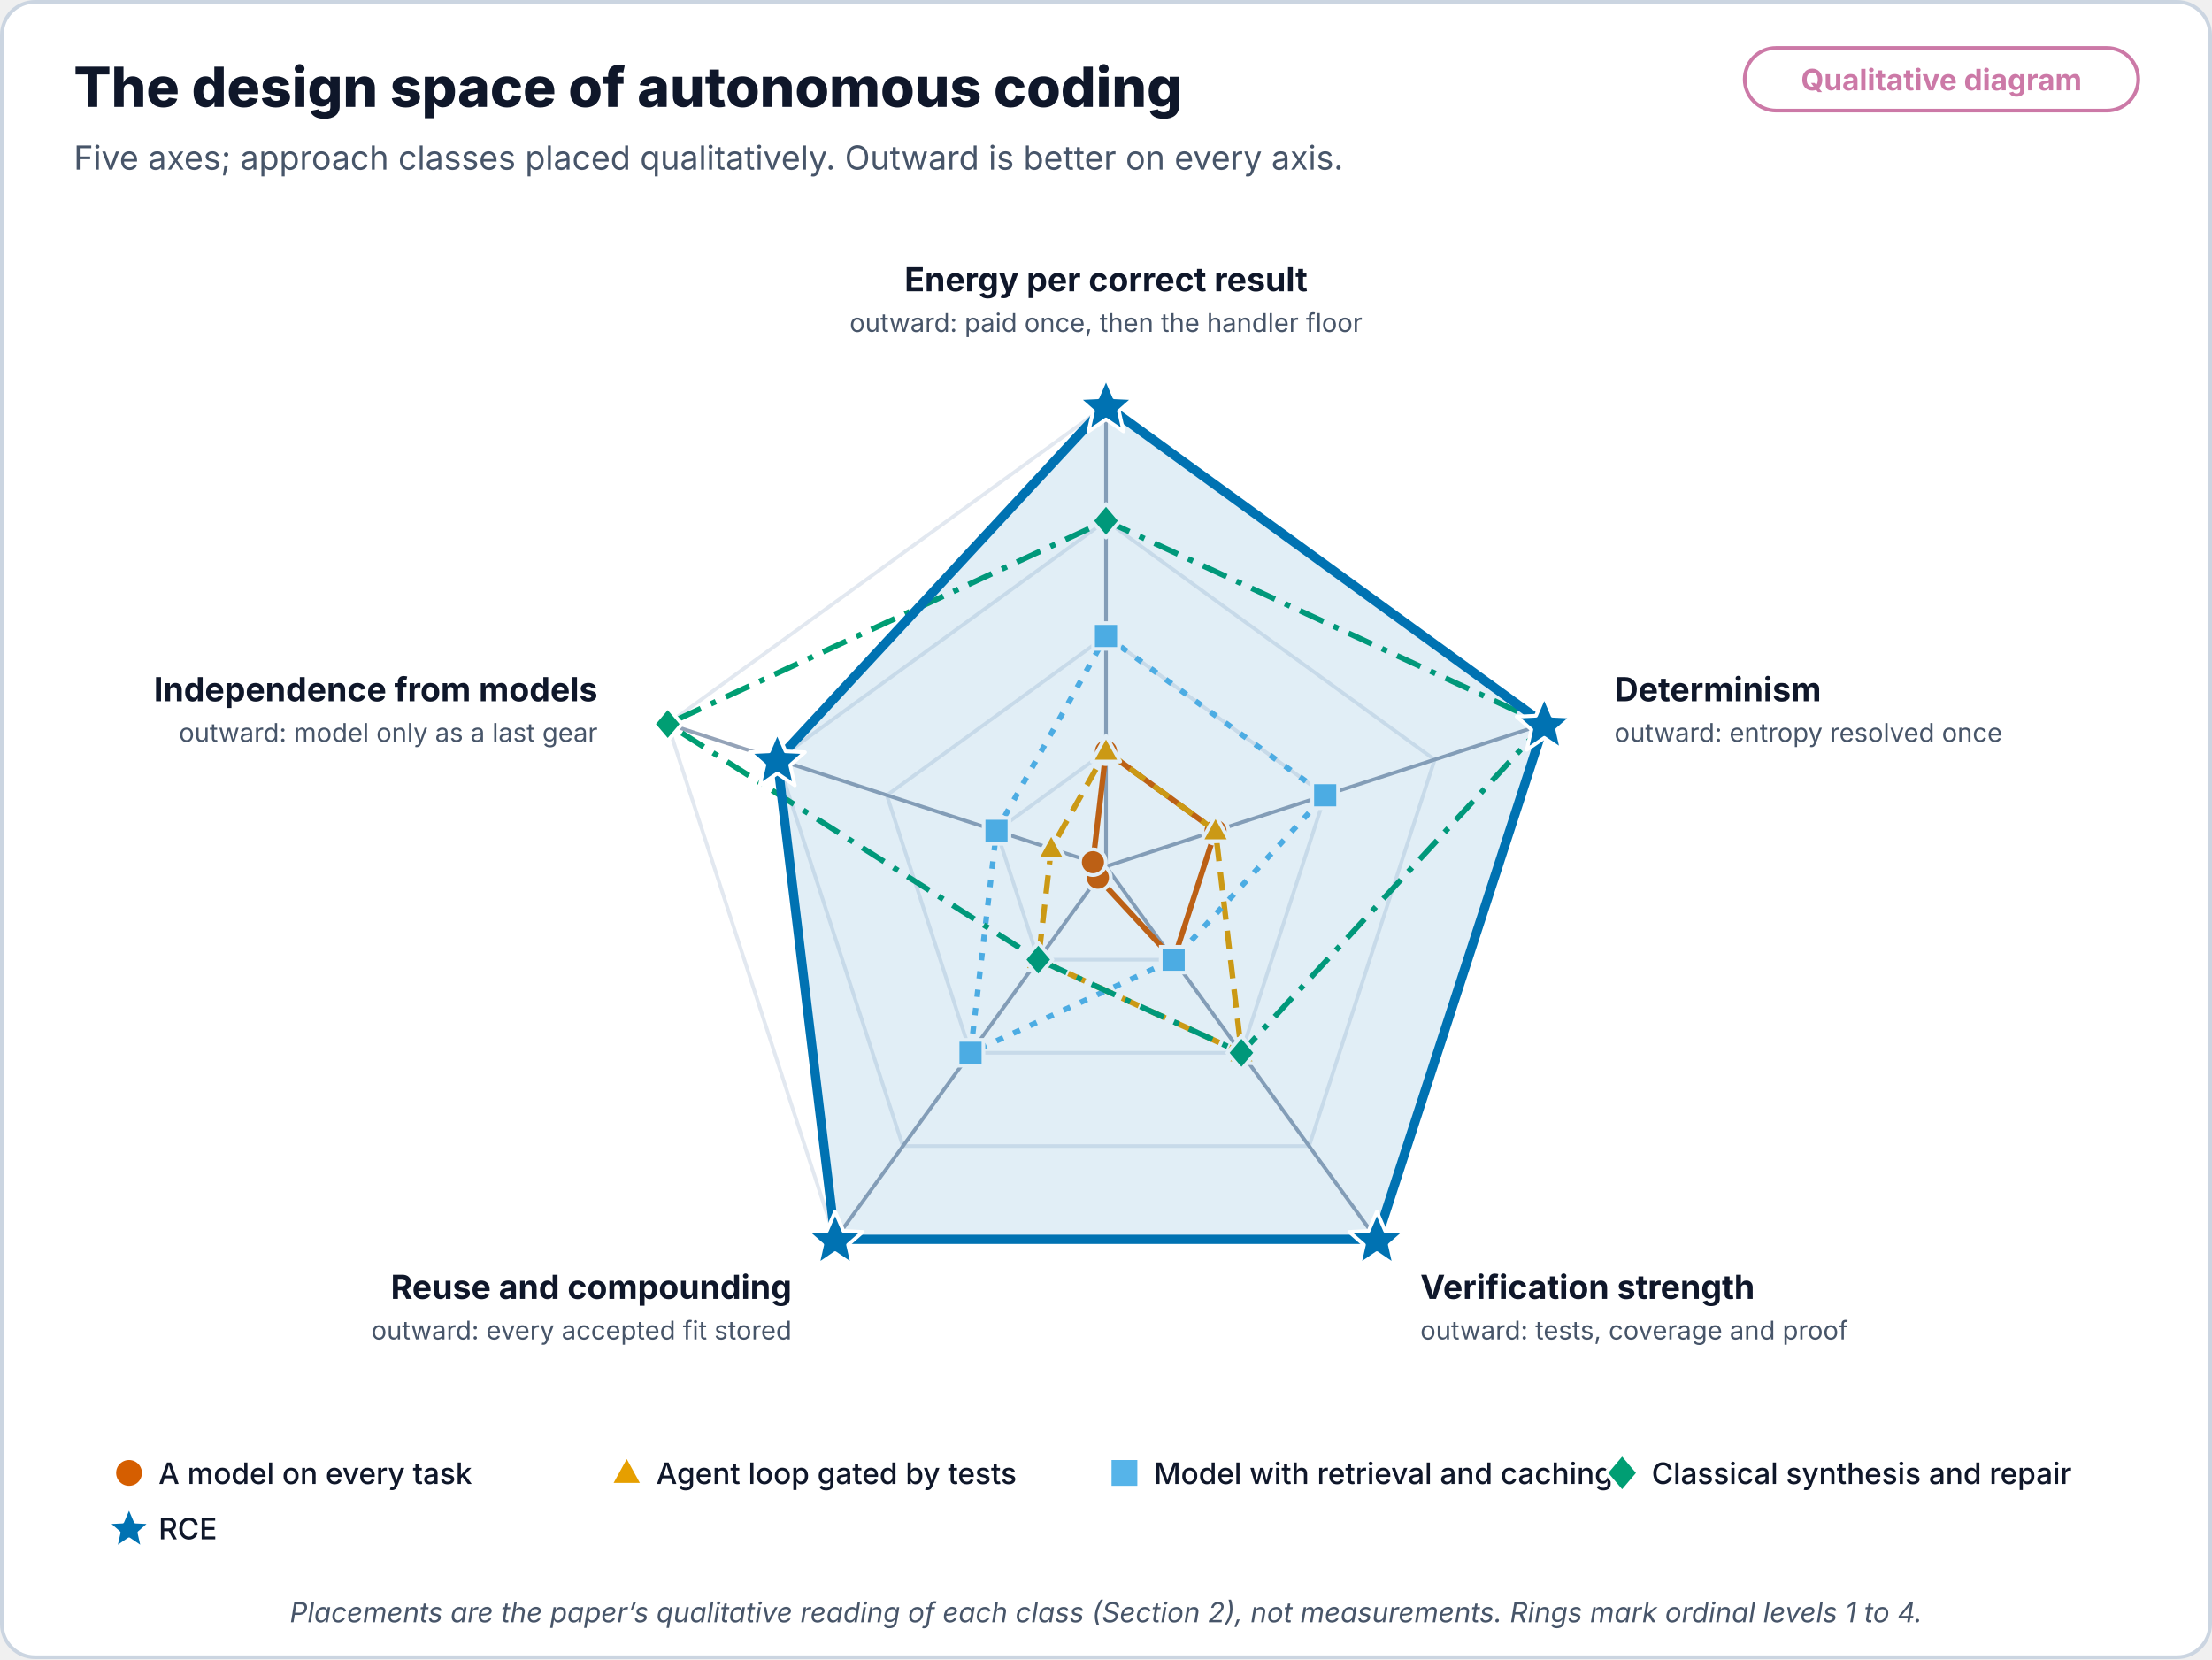
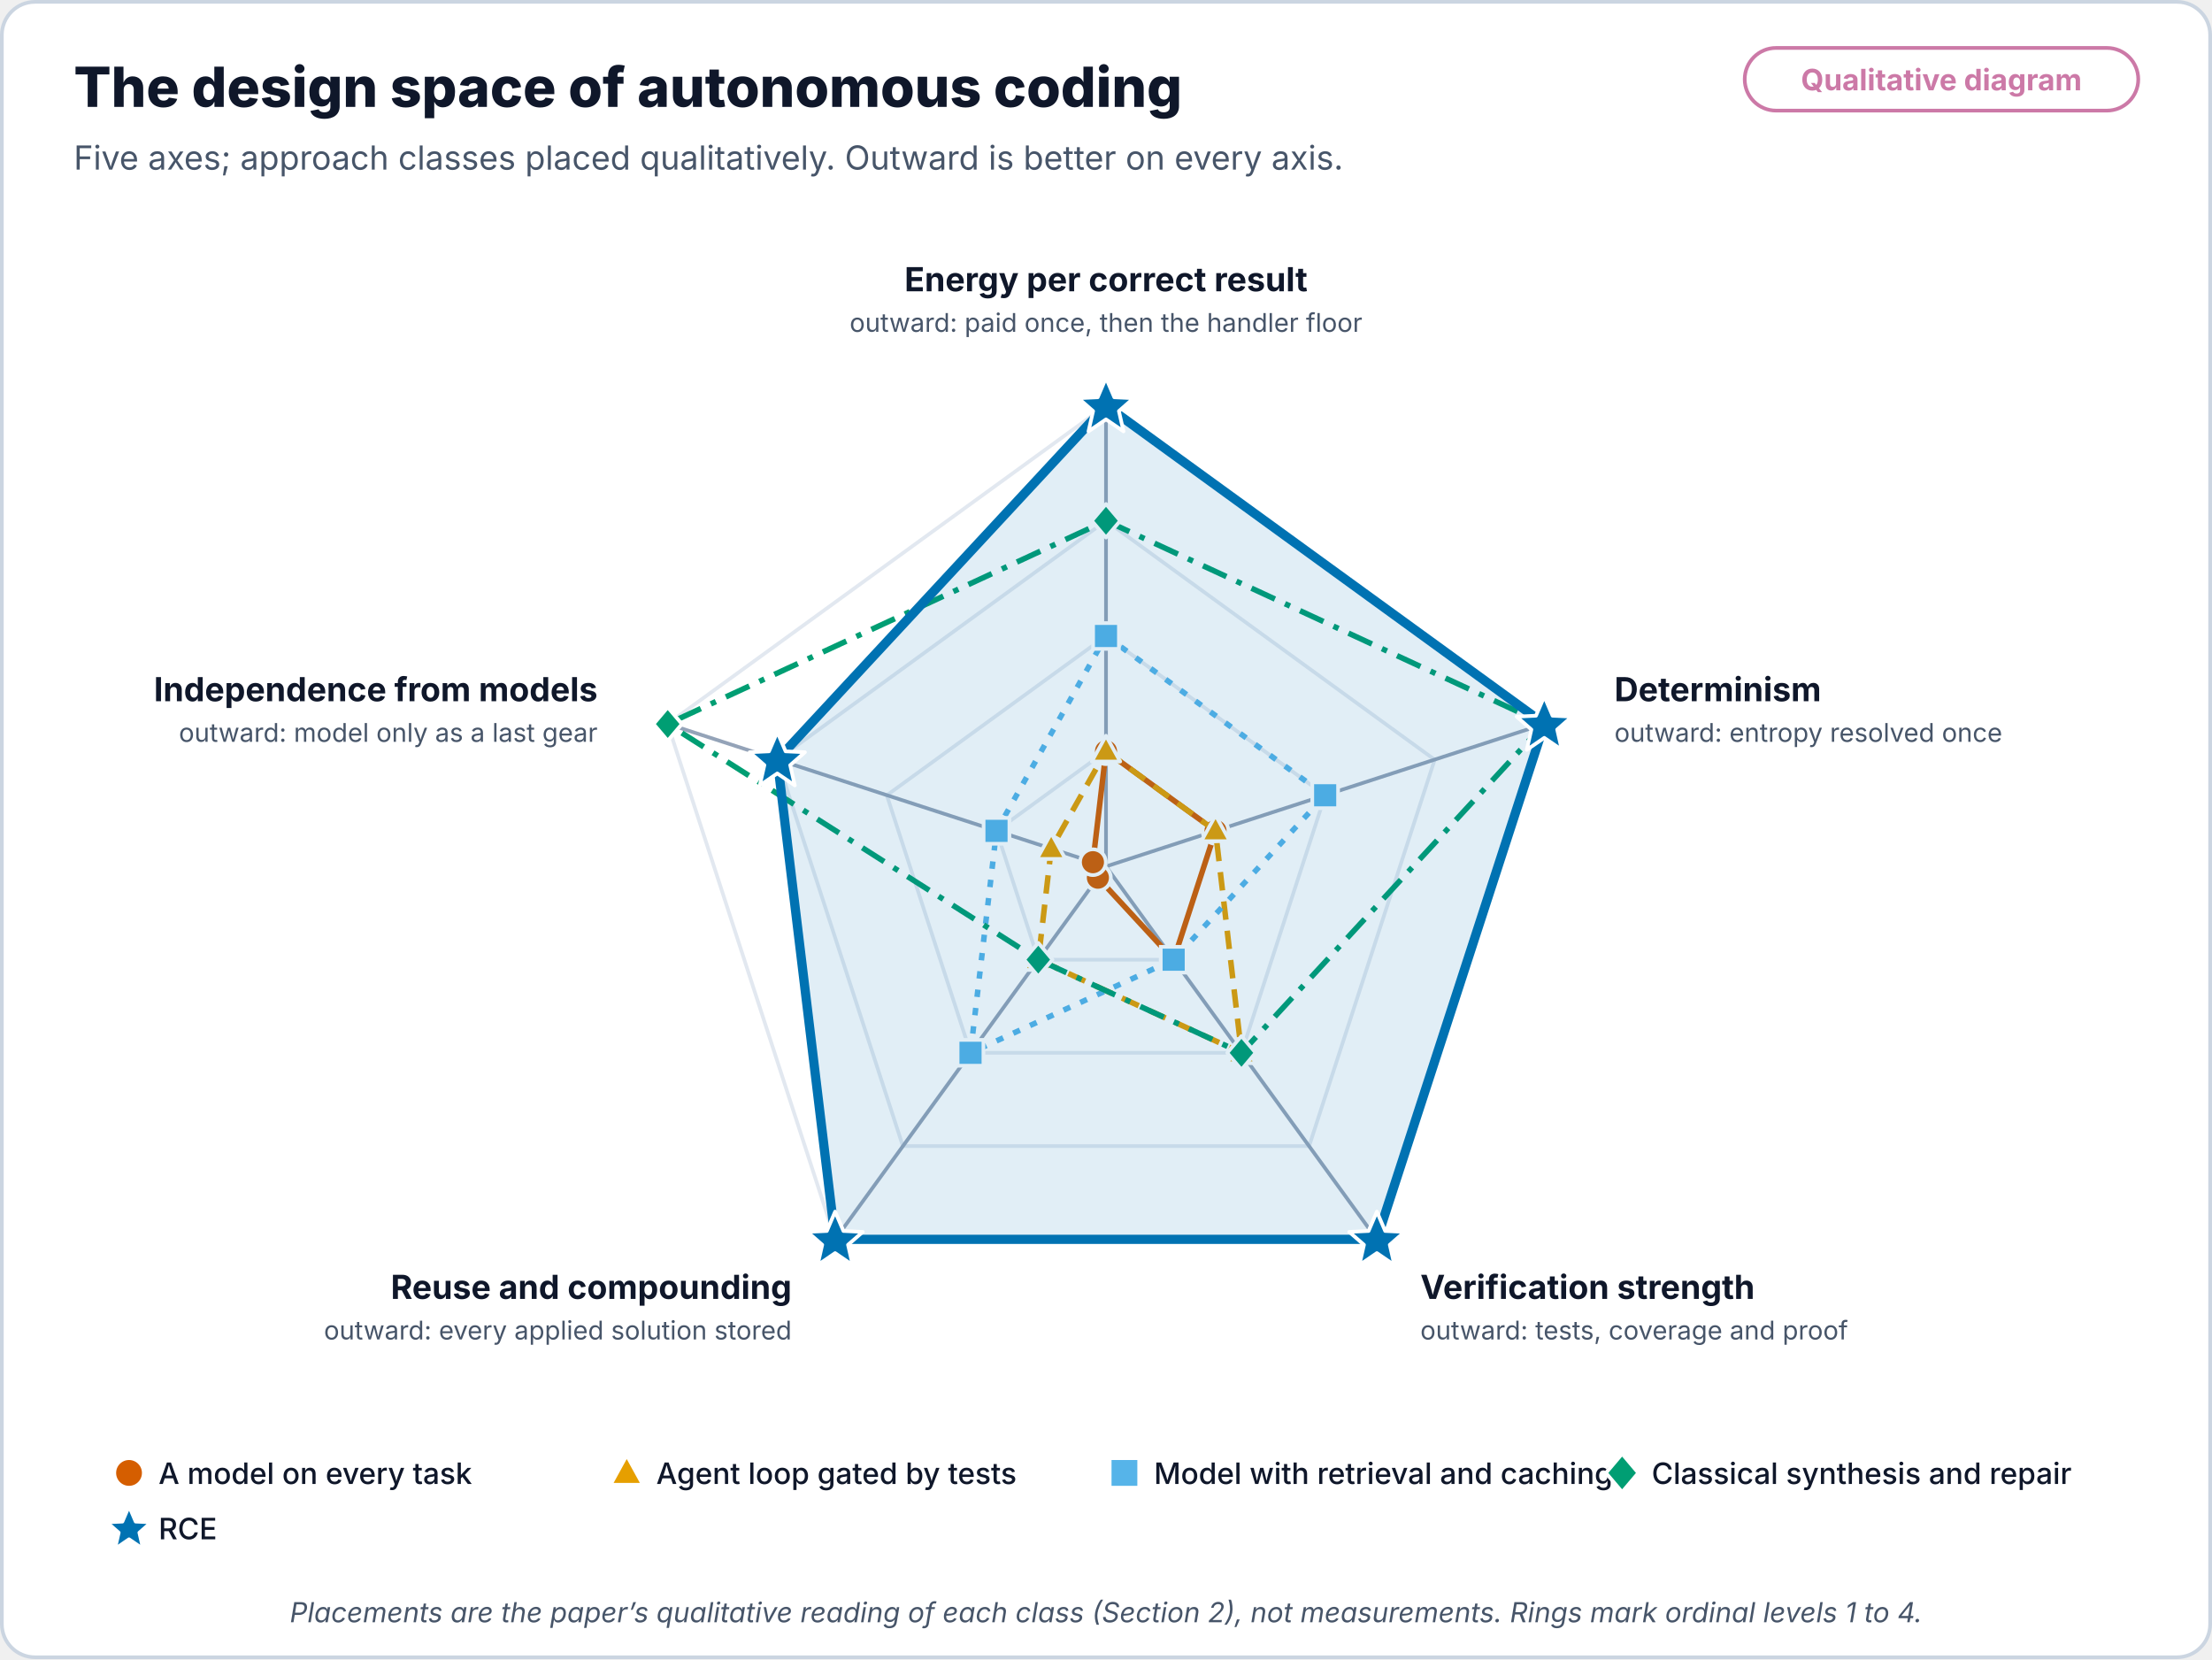
<svg xmlns="http://www.w3.org/2000/svg" width="1200" height="900" viewBox="0 0 1200 900" role="img" aria-labelledby="t d">
  <defs>
    <marker id="ah" viewBox="0 0 10 10" refX="9" refY="5" markerWidth="7" markerHeight="7" orient="auto-start-reverse">
      <path d="M0 0 L10 5 L0 10 z" fill="#0f172a" />
    </marker>
  </defs>
  <rect x="1" y="1" width="1198" height="898" rx="18" fill="#ffffff" stroke="#cbd5e1" stroke-width="2" />
  <text x="40.0" y="58.0" font-family="Inter, 'DejaVu Sans', Helvetica, Arial, sans-serif" font-size="30" font-weight="800" fill="#0f172a" text-anchor="start">The design space of autonomous coding</text>
  <text x="40.0" y="92.0" font-family="Inter, 'DejaVu Sans', Helvetica, Arial, sans-serif" font-size="18" font-weight="400" fill="#475569" text-anchor="start">Five axes; approach classes placed qualitatively. Outward is better on every axis.</text>
  <rect x="946.5" y="26" width="213.5" height="34" rx="17" fill="none" stroke="#CC79A7" stroke-width="2" />
  <text x="1053.2" y="49.0" font-family="Inter, 'DejaVu Sans', Helvetica, Arial, sans-serif" font-size="16" font-weight="700" fill="#CC79A7" text-anchor="middle">Qualitative diagram</text>
  <polygon points="600.0,407.5 659.4,450.7 636.7,520.6 563.3,520.6 540.6,450.7" fill="none" stroke="#e2e8f0" stroke-width="2" />
  <polygon points="600.0,345.0 718.9,431.4 673.5,571.1 526.5,571.1 481.1,431.4" fill="none" stroke="#e2e8f0" stroke-width="2" />
  <polygon points="600.0,282.5 778.3,412.1 710.2,621.7 489.8,621.7 421.7,412.1" fill="none" stroke="#e2e8f0" stroke-width="2" />
  <polygon points="600.0,220.0 837.8,392.7 746.9,672.3 453.1,672.3 362.2,392.7" fill="none" stroke="#e2e8f0" stroke-width="2" />
  <line x1="600.0" y1="470.0" x2="600.0" y2="220.0" stroke="#94a3b8" stroke-width="2" />
  <text x="600.0" y="158.0" font-family="Inter, 'DejaVu Sans', Helvetica, Arial, sans-serif" font-size="18" font-weight="700" fill="#0f172a" text-anchor="middle">Energy per correct result</text>
  <text x="600.0" y="180.0" font-family="Inter, 'DejaVu Sans', Helvetica, Arial, sans-serif" font-size="14" font-weight="400" fill="#475569" text-anchor="middle">outward: paid once, then the handler floor</text>
  <line x1="600.0" y1="470.0" x2="837.8" y2="392.7" stroke="#94a3b8" stroke-width="2" />
  <text x="875.8" y="380.4" font-family="Inter, 'DejaVu Sans', Helvetica, Arial, sans-serif" font-size="18" font-weight="700" fill="#0f172a" text-anchor="start">Determinism</text>
  <text x="875.8" y="402.4" font-family="Inter, 'DejaVu Sans', Helvetica, Arial, sans-serif" font-size="14" font-weight="400" fill="#475569" text-anchor="start">outward: entropy resolved once</text>
  <line x1="600.0" y1="470.0" x2="746.9" y2="672.3" stroke="#94a3b8" stroke-width="2" />
  <text x="770.5" y="704.6" font-family="Inter, 'DejaVu Sans', Helvetica, Arial, sans-serif" font-size="18" font-weight="700" fill="#0f172a" text-anchor="start">Verification strength</text>
  <text x="770.5" y="726.6" font-family="Inter, 'DejaVu Sans', Helvetica, Arial, sans-serif" font-size="14" font-weight="400" fill="#475569" text-anchor="start">outward: tests, coverage and proof</text>
  <line x1="600.0" y1="470.0" x2="453.1" y2="672.3" stroke="#94a3b8" stroke-width="2" />
  <text x="429.5" y="704.6" font-family="Inter, 'DejaVu Sans', Helvetica, Arial, sans-serif" font-size="18" font-weight="700" fill="#0f172a" text-anchor="end">Reuse and compounding</text>
-   <text x="429.5" y="726.6" font-family="Inter, 'DejaVu Sans', Helvetica, Arial, sans-serif" font-size="14" font-weight="400" fill="#475569" text-anchor="end">outward: every accepted fit stored</text>
+   <text x="429.5" y="726.6" font-family="Inter, 'DejaVu Sans', Helvetica, Arial, sans-serif" font-size="14" font-weight="400" fill="#475569" text-anchor="end">outward: every applied solution stored</text>
  <line x1="600.0" y1="470.0" x2="362.2" y2="392.7" stroke="#94a3b8" stroke-width="2" />
  <text x="324.2" y="380.4" font-family="Inter, 'DejaVu Sans', Helvetica, Arial, sans-serif" font-size="18" font-weight="700" fill="#0f172a" text-anchor="end">Independence from models</text>
  <text x="324.2" y="402.4" font-family="Inter, 'DejaVu Sans', Helvetica, Arial, sans-serif" font-size="14" font-weight="400" fill="#475569" text-anchor="end">outward: model only as a last gear</text>
  <path d="M600.0 407.5 L659.4 450.7 L636.7 520.6 L595.6 476.1 L592.9 467.7 Z" stroke="#D55E00" stroke-width="3" fill="none" fill-opacity="0.12" stroke-linejoin="round" />
  <circle cx="600.0" cy="407.5" r="7" fill="#D55E00" stroke="#ffffff" stroke-width="2" />
  <circle cx="659.4" cy="450.7" r="7" fill="#D55E00" stroke="#ffffff" stroke-width="2" />
  <circle cx="636.7" cy="520.6" r="7" fill="#D55E00" stroke="#ffffff" stroke-width="2" />
  <circle cx="595.6" cy="476.1" r="7" fill="#D55E00" stroke="#ffffff" stroke-width="2" />
  <circle cx="592.9" cy="467.7" r="7" fill="#D55E00" stroke="#ffffff" stroke-width="2" />
  <path d="M600.0 407.5 L659.4 450.7 L673.5 571.1 L563.3 520.6 L570.3 460.3 Z" stroke="#E69F00" stroke-width="3" fill="none" fill-opacity="0.12" stroke-dasharray="10 6" stroke-linejoin="round" />
  <path d="M600.0 399.1 L607.7 413.1 L592.3 413.1 Z" stroke="#ffffff" stroke-width="2" fill="#E69F00" fill-opacity="1" stroke-linejoin="round" />
  <path d="M659.441 442.286 L667.141 456.286 L651.741 456.286 Z" stroke="#ffffff" stroke-width="2" fill="#E69F00" fill-opacity="1" stroke-linejoin="round" />
  <path d="M673.473 562.727 L681.173 576.727 L665.773 576.727 Z" stroke="#ffffff" stroke-width="2" fill="#E69F00" fill-opacity="1" stroke-linejoin="round" />
  <path d="M563.263 512.164 L570.963 526.164 L555.563 526.164 Z" stroke="#ffffff" stroke-width="2" fill="#E69F00" fill-opacity="1" stroke-linejoin="round" />
  <path d="M570.279 451.943 L577.979 465.943 L562.579 465.943 Z" stroke="#ffffff" stroke-width="2" fill="#E69F00" fill-opacity="1" stroke-linejoin="round" />
  <path d="M600.0 345.0 L718.9 431.4 L636.7 520.6 L526.5 571.1 L540.6 450.7 Z" stroke="#56B4E9" stroke-width="3" fill="none" fill-opacity="0.12" stroke-dasharray="4 6" stroke-linejoin="round" />
  <rect x="593.0" y="338.0" width="14.0" height="14.0" rx="0" fill="#56B4E9" stroke="#ffffff" stroke-width="2" opacity="1" />
  <rect x="711.9" y="424.4" width="14.0" height="14.0" rx="0" fill="#56B4E9" stroke="#ffffff" stroke-width="2" opacity="1" />
  <rect x="629.7" y="513.6" width="14.0" height="14.0" rx="0" fill="#56B4E9" stroke="#ffffff" stroke-width="2" opacity="1" />
  <rect x="519.5" y="564.1" width="14.0" height="14.0" rx="0" fill="#56B4E9" stroke="#ffffff" stroke-width="2" opacity="1" />
  <rect x="533.6" y="443.7" width="14.0" height="14.0" rx="0" fill="#56B4E9" stroke="#ffffff" stroke-width="2" opacity="1" />
  <path d="M600.0 282.5 L837.8 392.7 L673.5 571.1 L563.3 520.6 L362.2 392.7 Z" stroke="#009E73" stroke-width="3" fill="none" fill-opacity="0.12" stroke-dasharray="14 6 3 6" stroke-linejoin="round" />
  <path d="M600.0 273.4 L607.7 282.5 L600.0 291.6 L592.3 282.5 Z" stroke="#ffffff" stroke-width="2" fill="#009E73" fill-opacity="1" stroke-linejoin="round" />
  <path d="M837.764 383.646 L845.464 392.746 L837.764 401.846 L830.064 392.746 Z" stroke="#ffffff" stroke-width="2" fill="#009E73" fill-opacity="1" stroke-linejoin="round" />
  <path d="M673.473 562.027 L681.173 571.127 L673.473 580.227 L665.773 571.127 Z" stroke="#ffffff" stroke-width="2" fill="#009E73" fill-opacity="1" stroke-linejoin="round" />
  <path d="M563.263 511.464 L570.963 520.564 L563.263 529.664 L555.563 520.564 Z" stroke="#ffffff" stroke-width="2" fill="#009E73" fill-opacity="1" stroke-linejoin="round" />
  <path d="M362.236 383.646 L369.936 392.746 L362.236 401.846 L354.536 392.746 Z" stroke="#ffffff" stroke-width="2" fill="#009E73" fill-opacity="1" stroke-linejoin="round" />
  <path d="M600.0 220.0 L837.8 392.7 L746.9 672.3 L453.1 672.3 L421.7 412.1 Z" stroke="#0072B2" stroke-width="5" fill="#0072B2" fill-opacity="0.12" stroke-linejoin="round" />
  <path d="M600.0 205.0 L604.5 215.5 L615.0 216.0 L607.0 223.0 L609.5 234.0 L600.0 227.5 L590.5 234.0 L593.0 223.0 L585.0 216.0 L595.5 215.5 Z" stroke="#ffffff" stroke-width="2" fill="#0072B2" fill-opacity="1" stroke-linejoin="round" />
  <path d="M837.764 377.746 L842.264 388.246 L852.764 388.746 L844.764 395.746 L847.264 406.746 L837.764 400.246 L828.264 406.746 L830.764 395.746 L822.764 388.746 L833.264 388.246 Z" stroke="#ffffff" stroke-width="2" fill="#0072B2" fill-opacity="1" stroke-linejoin="round" />
  <path d="M746.946 657.254 L751.446 667.754 L761.946 668.254 L753.946 675.254 L756.446 686.254 L746.946 679.754 L737.446 686.254 L739.946 675.254 L731.946 668.254 L742.446 667.754 Z" stroke="#ffffff" stroke-width="2" fill="#0072B2" fill-opacity="1" stroke-linejoin="round" />
  <path d="M453.054 657.254 L457.554 667.754 L468.054 668.254 L460.054 675.254 L462.554 686.254 L453.054 679.754 L443.554 686.254 L446.054 675.254 L438.054 668.254 L448.554 667.754 Z" stroke="#ffffff" stroke-width="2" fill="#0072B2" fill-opacity="1" stroke-linejoin="round" />
  <path d="M421.677 397.059 L426.177 407.559 L436.677 408.059 L428.677 415.059 L431.177 426.059 L421.677 419.559 L412.177 426.059 L414.677 415.059 L406.677 408.059 L417.177 407.559 Z" stroke="#ffffff" stroke-width="2" fill="#0072B2" fill-opacity="1" stroke-linejoin="round" />
  <circle cx="70.0" cy="799.0" r="8" fill="#D55E00" stroke="#ffffff" stroke-width="2" />
  <text x="86.0" y="805.0" font-family="Inter, 'DejaVu Sans', Helvetica, Arial, sans-serif" font-size="16" font-weight="500" fill="#0f172a" text-anchor="start">A model on every task</text>
  <path d="M340 789.4 L348.8 805.4 L331.2 805.4 Z" stroke="#ffffff" stroke-width="2" fill="#E69F00" fill-opacity="1" stroke-linejoin="round" />
  <text x="356.0" y="805.0" font-family="Inter, 'DejaVu Sans', Helvetica, Arial, sans-serif" font-size="16" font-weight="500" fill="#0f172a" text-anchor="start">Agent loop gated by tests</text>
  <rect x="602.0" y="791.0" width="16.0" height="16.0" rx="0" fill="#56B4E9" stroke="#ffffff" stroke-width="2" opacity="1" />
  <text x="626.0" y="805.0" font-family="Inter, 'DejaVu Sans', Helvetica, Arial, sans-serif" font-size="16" font-weight="500" fill="#0f172a" text-anchor="start">Model with retrieval and caching</text>
  <path d="M880 788.6 L888.8 799 L880 809.4 L871.2 799 Z" stroke="#ffffff" stroke-width="2" fill="#009E73" fill-opacity="1" stroke-linejoin="round" />
  <text x="896.0" y="805.0" font-family="Inter, 'DejaVu Sans', Helvetica, Arial, sans-serif" font-size="16" font-weight="500" fill="#0f172a" text-anchor="start">Classical synthesis and repair</text>
  <path d="M70 817.0 L73.6 825.4 L82.0 825.8 L75.6 831.4 L77.6 840.2 L70 835.0 L62.4 840.2 L64.4 831.4 L58.0 825.8 L66.4 825.4 Z" stroke="#ffffff" stroke-width="2" fill="#0072B2" fill-opacity="1" stroke-linejoin="round" />
  <text x="86.0" y="835.0" font-family="Inter, 'DejaVu Sans', Helvetica, Arial, sans-serif" font-size="16" font-weight="500" fill="#0f172a" text-anchor="start">RCE</text>
  <text x="600.0" y="880.0" font-family="Inter, 'DejaVu Sans', Helvetica, Arial, sans-serif" font-size="15" font-weight="400" fill="#475569" text-anchor="middle" font-style="italic">Placements are the paper’s qualitative reading of each class (Section 2), not measurements. Rings mark ordinal levels 1 to 4.</text>
</svg>
